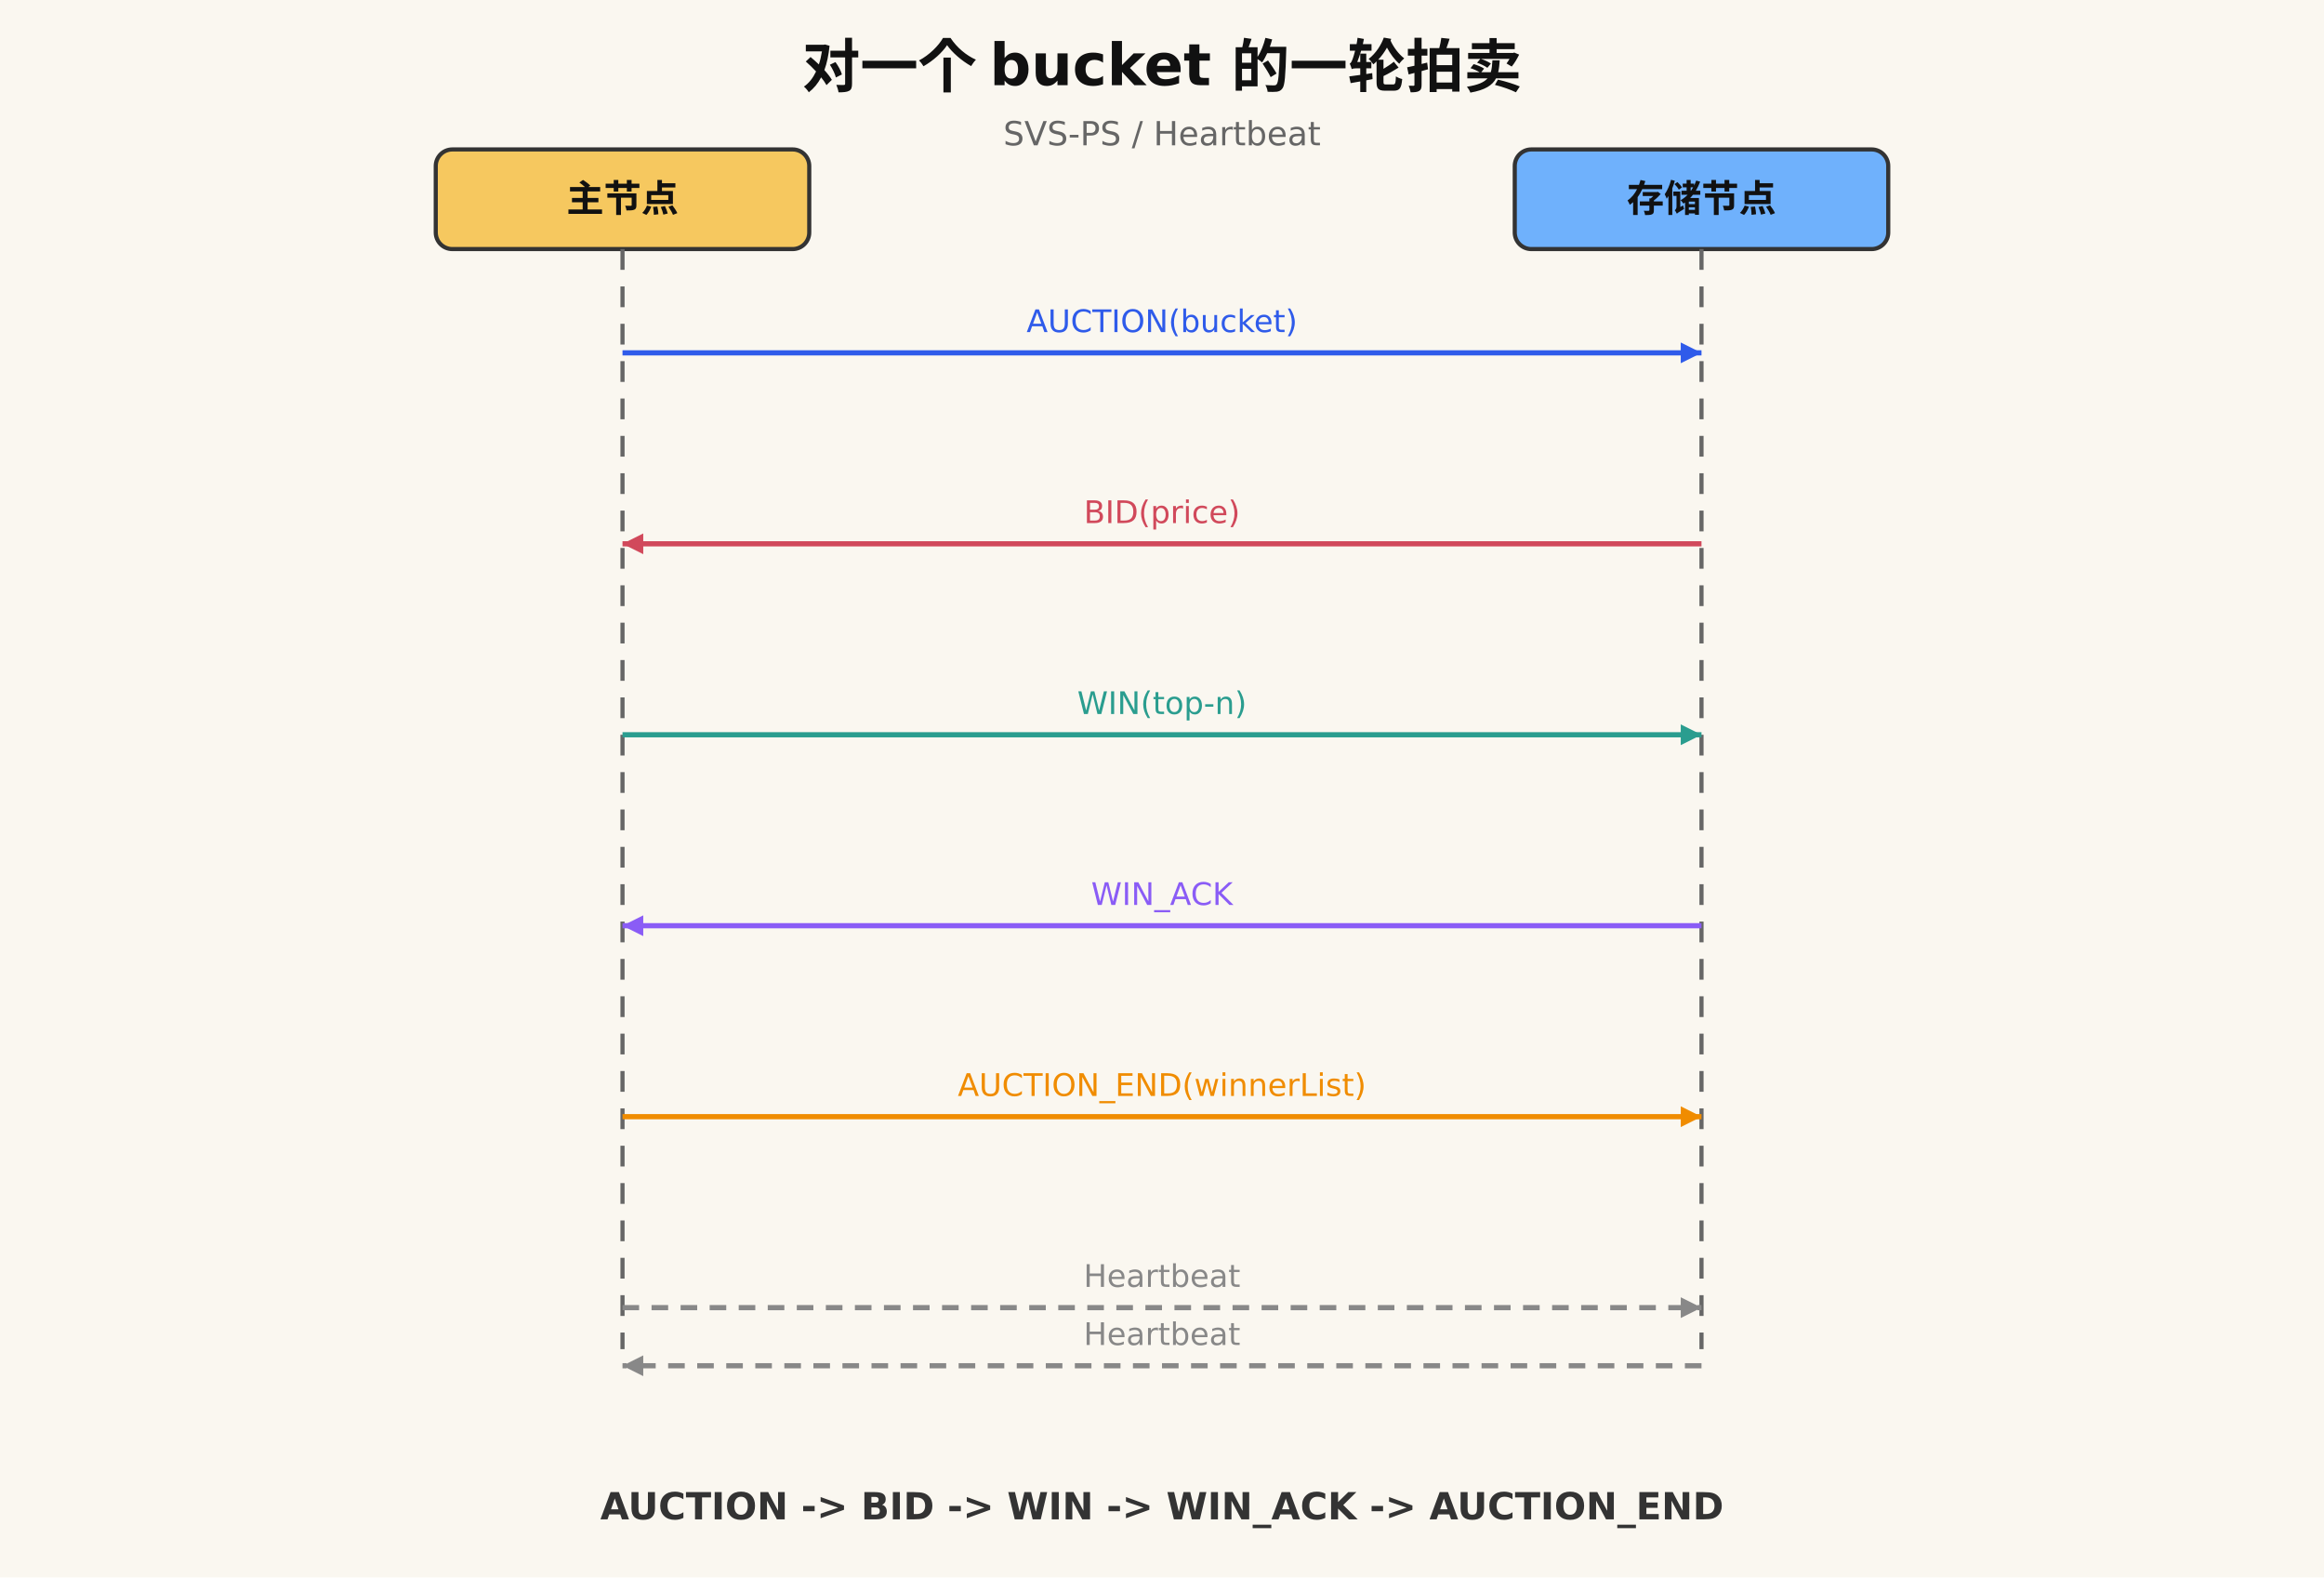
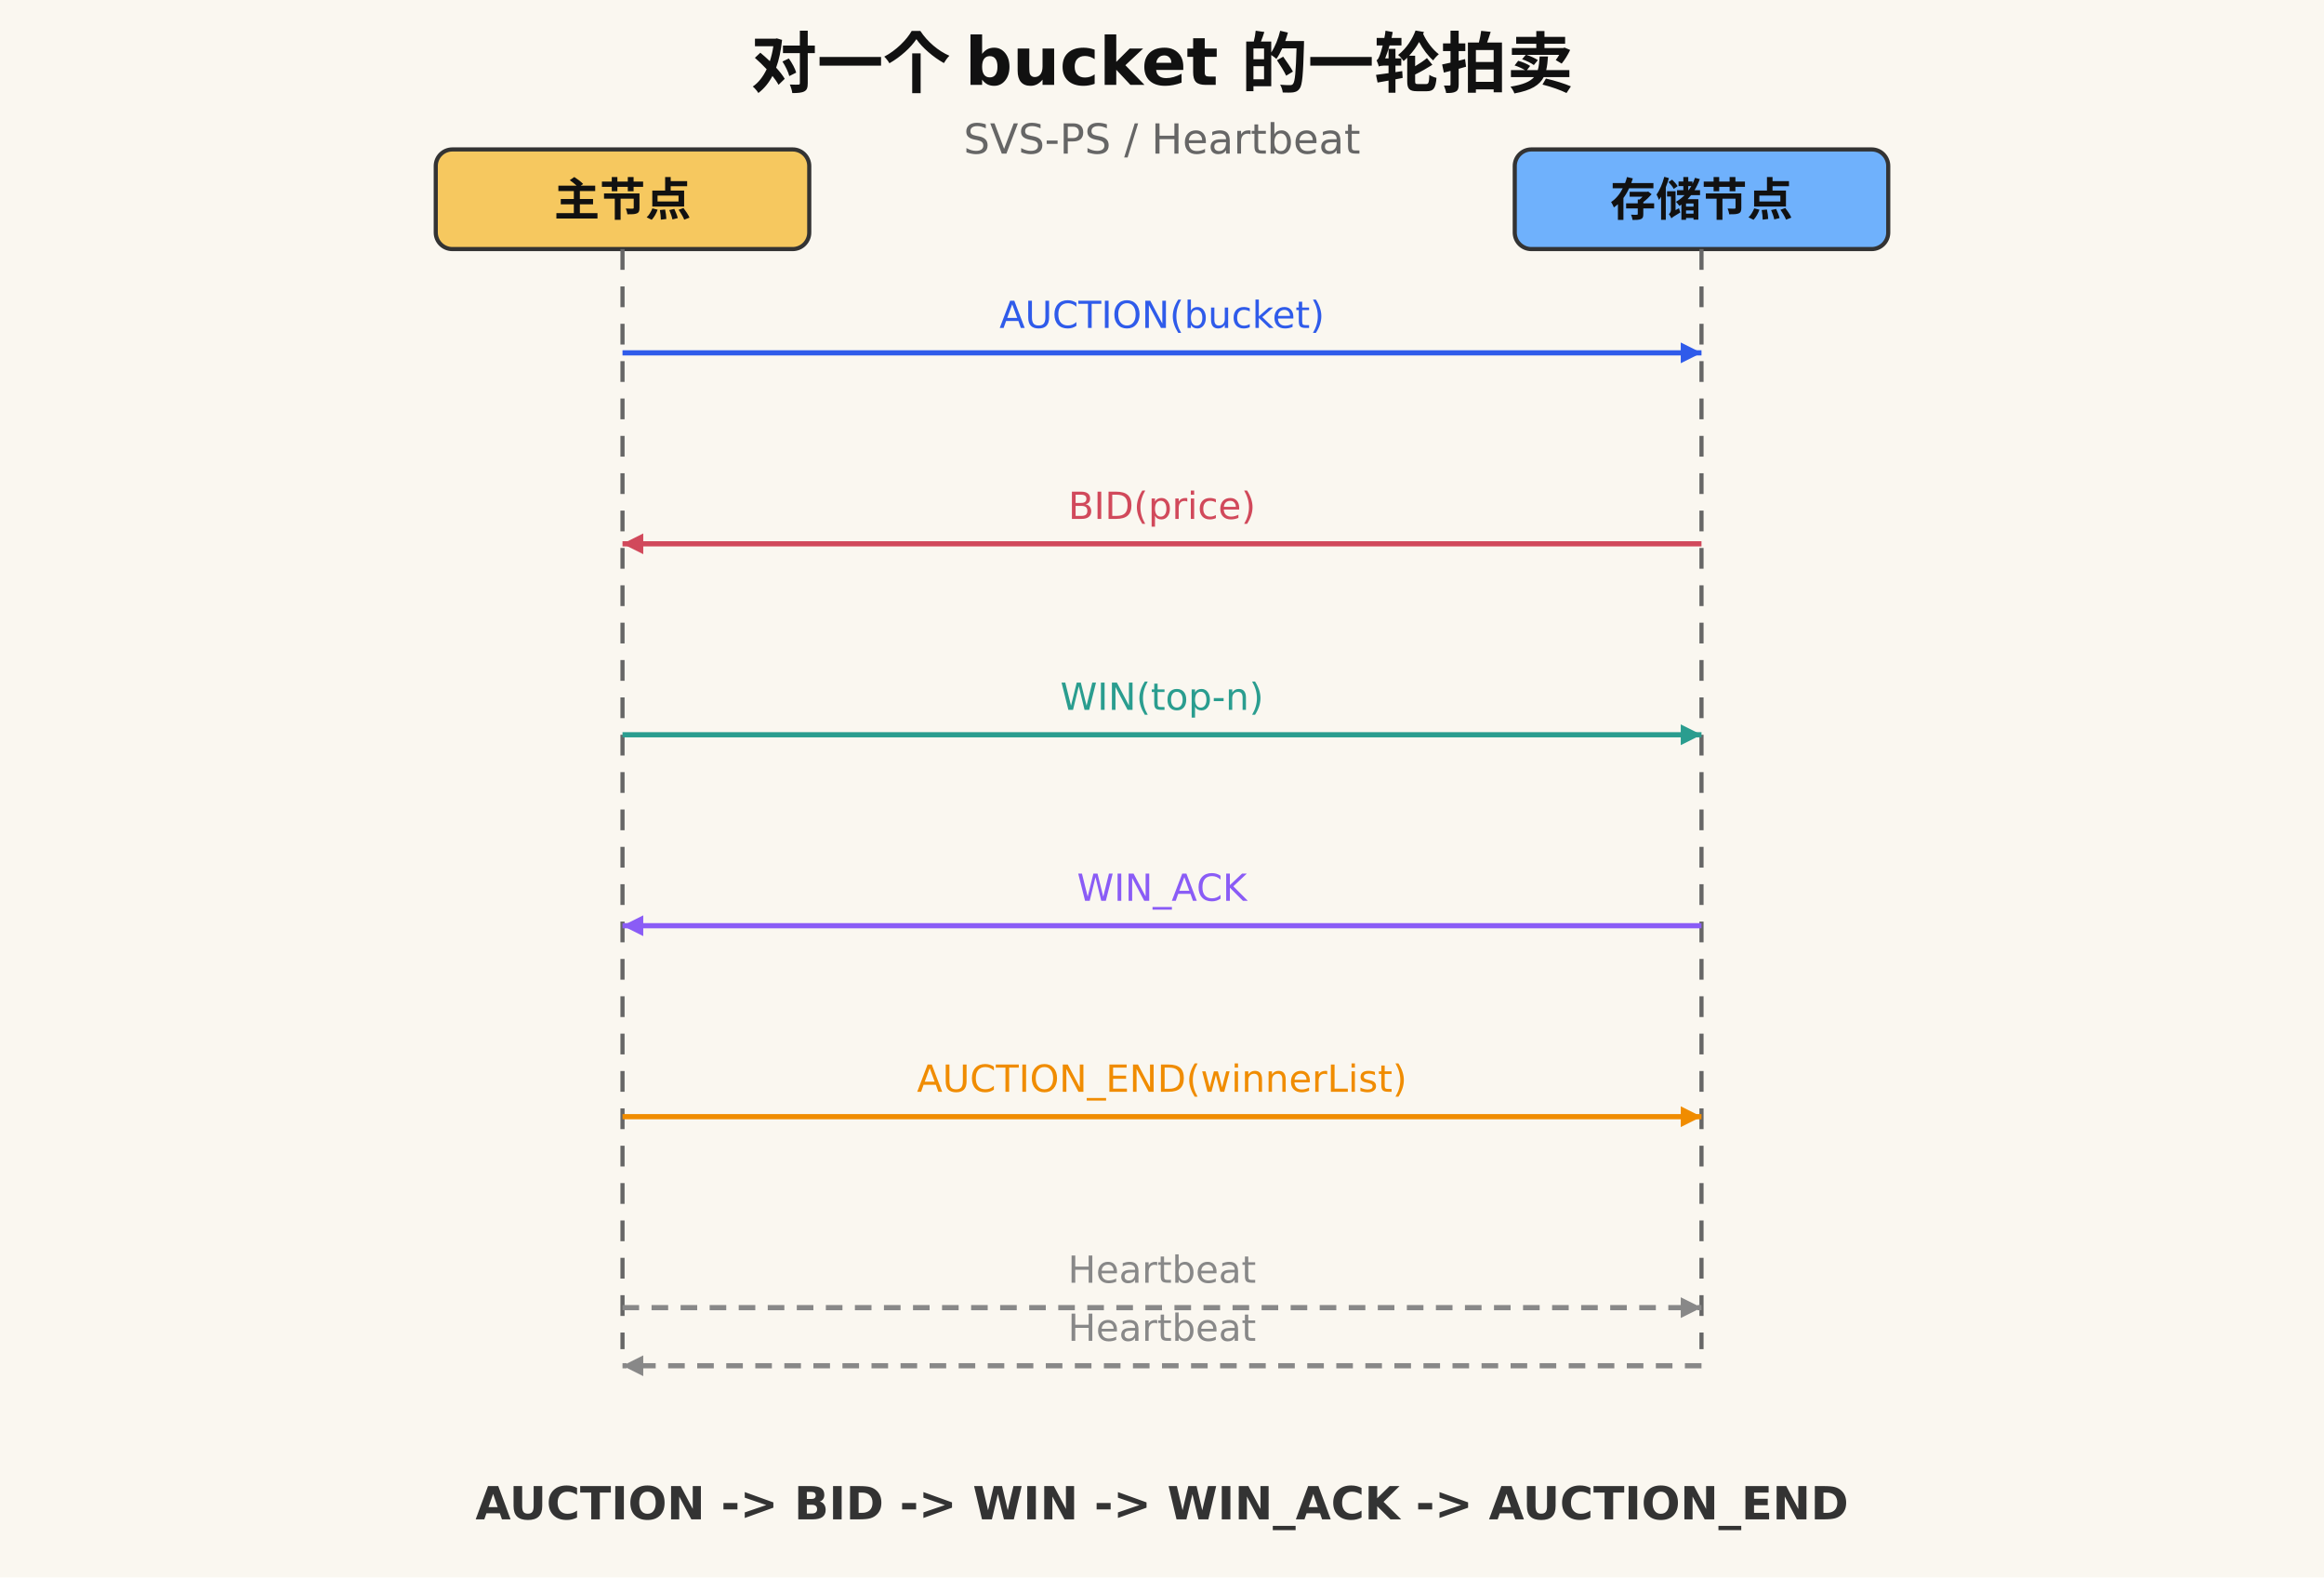
<svg xmlns="http://www.w3.org/2000/svg" width="1120" height="760" viewBox="0 0 1120 760">
  <rect width="100%" height="100%" fill="#faf7f0" />
-   <text x="560" y="42" font-family="DejaVu Sans, Noto Sans SC, sans-serif" font-size="28" font-weight="bold" text-anchor="middle" fill="#111">对一个 bucket 的一轮拍卖</text>
-   <text x="560" y="70" font-family="DejaVu Sans, Noto Sans SC, sans-serif" font-size="16" font-weight="normal" text-anchor="middle" fill="#666">SVS-PS / Heartbeat</text>
+   <text x="560" y="42" font-family="DejaVu Sans, Noto Sans SC, sans-serif" font-size="32" font-weight="bold" text-anchor="middle" fill="#111">对一个 bucket 的一轮拍卖</text>
+   <text x="560" y="74" font-family="DejaVu Sans, Noto Sans SC, sans-serif" font-size="20" font-weight="normal" text-anchor="middle" fill="#666">SVS-PS / Heartbeat</text>
  <rect x="210" y="72" width="180" height="48" fill="#f6c85f" stroke="#333" stroke-width="2" rx="8" />
-   <text x="300" y="102" font-family="DejaVu Sans, Noto Sans SC, sans-serif" font-size="18" font-weight="bold" text-anchor="middle" fill="#111">主节点</text>
+   <text x="300" y="104" font-family="DejaVu Sans, Noto Sans SC, sans-serif" font-size="22" font-weight="bold" text-anchor="middle" fill="#111">主节点</text>
  <line x1="300" y1="120" x2="300" y2="650" stroke="#666" stroke-width="2" stroke-dasharray="10,8" />
  <rect x="730" y="72" width="180" height="48" fill="#6fb1fc" stroke="#333" stroke-width="2" rx="8" />
-   <text x="820" y="102" font-family="DejaVu Sans, Noto Sans SC, sans-serif" font-size="18" font-weight="bold" text-anchor="middle" fill="#111">存储节点</text>
+   <text x="820" y="104" font-family="DejaVu Sans, Noto Sans SC, sans-serif" font-size="22" font-weight="bold" text-anchor="middle" fill="#111">存储节点</text>
  <line x1="820" y1="120" x2="820" y2="650" stroke="#666" stroke-width="2" stroke-dasharray="10,8" />
  <line x1="300" y1="170" x2="820" y2="170" stroke="#2f5bea" stroke-width="2.5" />
  <polygon points="820,170 810,165 810,175" fill="#2f5bea" />
-   <text x="560.0" y="160" font-family="DejaVu Sans, Noto Sans SC, sans-serif" font-size="15" font-weight="normal" text-anchor="middle" fill="#2f5bea">AUCTION(bucket)</text>
+   <text x="560.0" y="158" font-family="DejaVu Sans, Noto Sans SC, sans-serif" font-size="18" font-weight="normal" text-anchor="middle" fill="#2f5bea">AUCTION(bucket)</text>
  <line x1="820" y1="262" x2="300" y2="262" stroke="#d1495b" stroke-width="2.5" />
  <polygon points="300,262 310,257 310,267" fill="#d1495b" />
-   <text x="560.0" y="252" font-family="DejaVu Sans, Noto Sans SC, sans-serif" font-size="15" font-weight="normal" text-anchor="middle" fill="#d1495b">BID(price)</text>
+   <text x="560.0" y="250" font-family="DejaVu Sans, Noto Sans SC, sans-serif" font-size="18" font-weight="normal" text-anchor="middle" fill="#d1495b">BID(price)</text>
  <line x1="300" y1="354" x2="820" y2="354" stroke="#2a9d8f" stroke-width="2.5" />
  <polygon points="820,354 810,349 810,359" fill="#2a9d8f" />
-   <text x="560.0" y="344" font-family="DejaVu Sans, Noto Sans SC, sans-serif" font-size="15" font-weight="normal" text-anchor="middle" fill="#2a9d8f">WIN(top-n)</text>
+   <text x="560.0" y="342" font-family="DejaVu Sans, Noto Sans SC, sans-serif" font-size="18" font-weight="normal" text-anchor="middle" fill="#2a9d8f">WIN(top-n)</text>
  <line x1="820" y1="446" x2="300" y2="446" stroke="#8a5cf6" stroke-width="2.5" />
  <polygon points="300,446 310,441 310,451" fill="#8a5cf6" />
-   <text x="560.0" y="436" font-family="DejaVu Sans, Noto Sans SC, sans-serif" font-size="15" font-weight="normal" text-anchor="middle" fill="#8a5cf6">WIN_ACK</text>
+   <text x="560.0" y="434" font-family="DejaVu Sans, Noto Sans SC, sans-serif" font-size="18" font-weight="normal" text-anchor="middle" fill="#8a5cf6">WIN_ACK</text>
  <line x1="300" y1="538" x2="820" y2="538" stroke="#f08c00" stroke-width="2.5" />
  <polygon points="820,538 810,533 810,543" fill="#f08c00" />
-   <text x="560.0" y="528" font-family="DejaVu Sans, Noto Sans SC, sans-serif" font-size="15" font-weight="normal" text-anchor="middle" fill="#f08c00">AUCTION_END(winnerList)</text>
+   <text x="560.0" y="526" font-family="DejaVu Sans, Noto Sans SC, sans-serif" font-size="18" font-weight="normal" text-anchor="middle" fill="#f08c00">AUCTION_END(winnerList)</text>
  <line x1="300" y1="630" x2="820" y2="630" stroke="#888" stroke-width="2.5" stroke-dasharray="8,6" />
  <polygon points="820,630 810,625 810,635" fill="#888" />
-   <text x="560.0" y="620" font-family="DejaVu Sans, Noto Sans SC, sans-serif" font-size="15" font-weight="normal" text-anchor="middle" fill="#888">Heartbeat</text>
+   <text x="560.0" y="618" font-family="DejaVu Sans, Noto Sans SC, sans-serif" font-size="18" font-weight="normal" text-anchor="middle" fill="#888">Heartbeat</text>
  <line x1="820" y1="658" x2="300" y2="658" stroke="#888" stroke-width="2.5" stroke-dasharray="8,6" />
  <polygon points="300,658 310,653 310,663" fill="#888" />
-   <text x="560.0" y="648" font-family="DejaVu Sans, Noto Sans SC, sans-serif" font-size="15" font-weight="normal" text-anchor="middle" fill="#888">Heartbeat</text>
-   <text x="560.0" y="732" font-family="DejaVu Sans, Noto Sans SC, sans-serif" font-size="18" font-weight="bold" text-anchor="middle" fill="#333">AUCTION -&gt; BID -&gt; WIN -&gt; WIN_ACK -&gt; AUCTION_END</text>
+   <text x="560.0" y="646" font-family="DejaVu Sans, Noto Sans SC, sans-serif" font-size="18" font-weight="normal" text-anchor="middle" fill="#888">Heartbeat</text>
+   <text x="560.0" y="732" font-family="DejaVu Sans, Noto Sans SC, sans-serif" font-size="22" font-weight="bold" text-anchor="middle" fill="#333">AUCTION -&gt; BID -&gt; WIN -&gt; WIN_ACK -&gt; AUCTION_END</text>
</svg>
